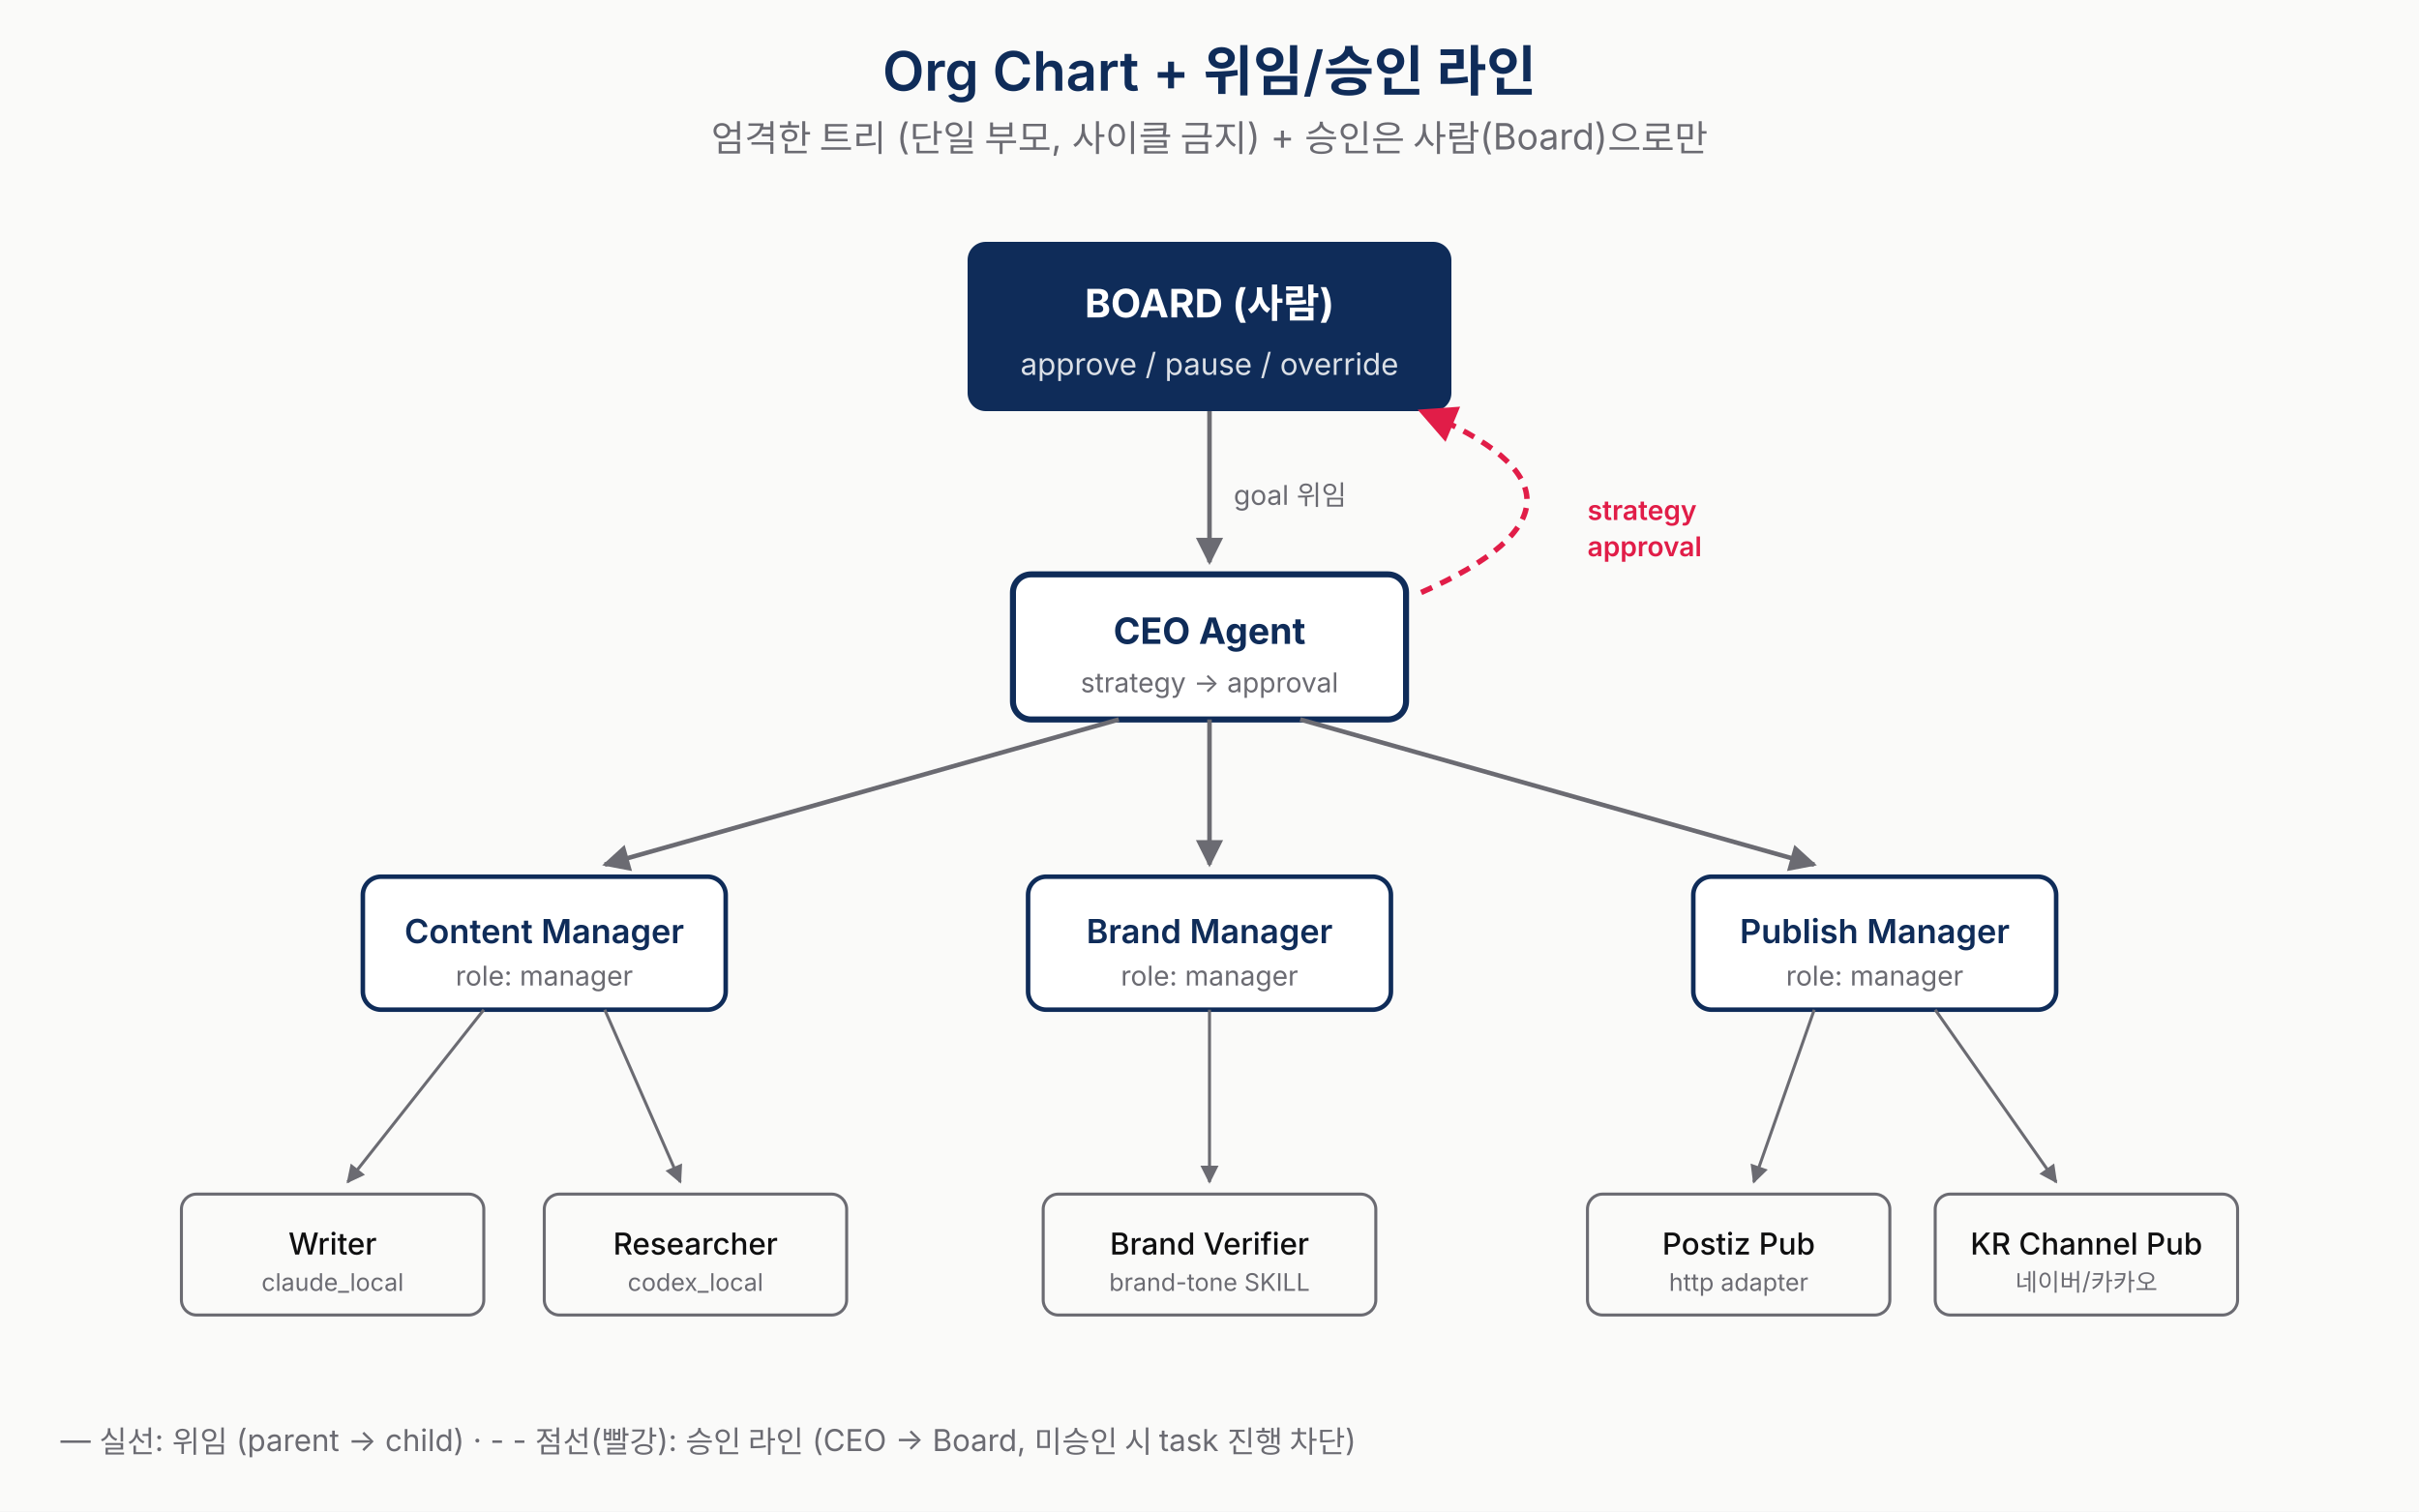
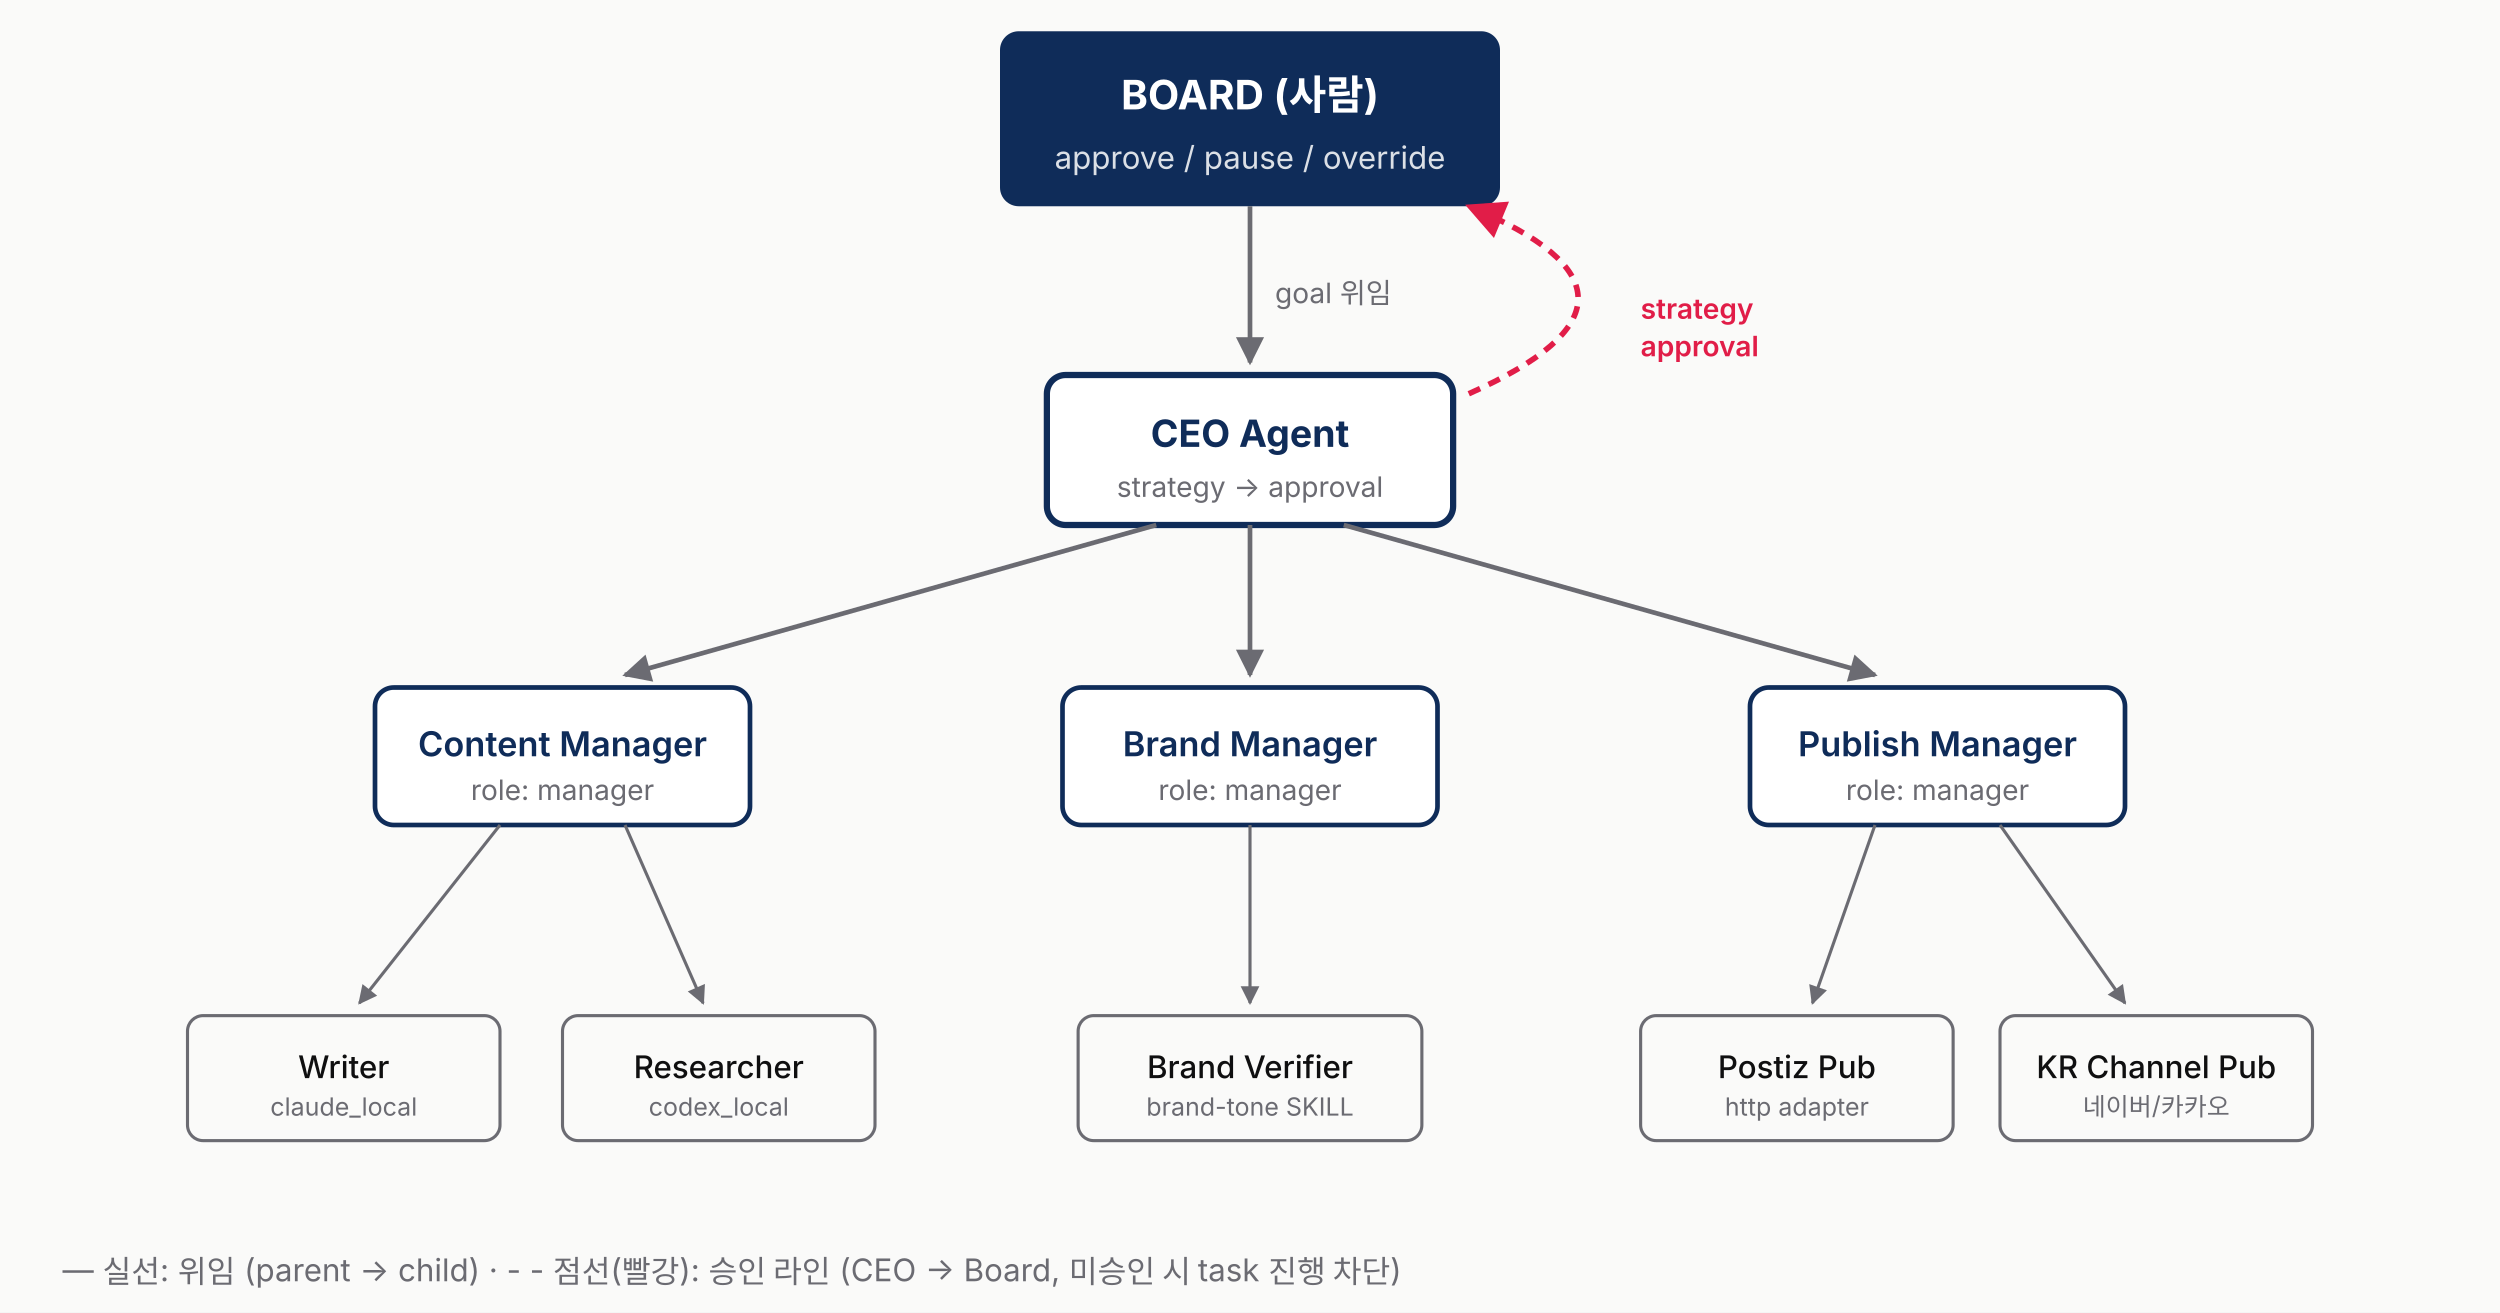
- <svg xmlns="http://www.w3.org/2000/svg" viewBox="0 0 800 500" font-family="-apple-system, 'Segoe UI', 'Noto Sans KR', sans-serif">
+ <svg xmlns="http://www.w3.org/2000/svg" viewBox="0 70 800 420" font-family="-apple-system, 'Segoe UI', 'Noto Sans KR', sans-serif">
  <defs>
    <marker id="arrow-oc" viewBox="0 0 10 10" refX="9" refY="5" markerWidth="6" markerHeight="6" orient="auto">
      <path d="M0,0 L10,5 L0,10 z" fill="#6B6B72" />
    </marker>
    <marker id="arrow-approve" viewBox="0 0 10 10" refX="9" refY="5" markerWidth="7" markerHeight="7" orient="auto">
      <path d="M0,0 L10,5 L0,10 z" fill="#E11D48" />
    </marker>
  </defs>
-   <rect width="800" height="500" fill="#FAFAF9" />
-   <text x="400" y="30" font-size="18" font-weight="600" text-anchor="middle" fill="#0F2C59">Org Chart + 위임/승인 라인</text>
-   <text x="400" y="50" font-size="12" text-anchor="middle" fill="#6B6B72">엄격한 트리 (단일 부모, 사이클 금지) + 승인은 사람(Board)으로만</text>
+   <rect x="0" y="70" width="800" height="420" fill="#FAFAF9" />
  <g>
    <rect x="320" y="80" width="160" height="56" rx="6" fill="#0F2C59" />
    <text x="400" y="105" font-size="13" font-weight="700" text-anchor="middle" fill="#FFFFFF">BOARD (사람)</text>
    <text x="400" y="124" font-size="10" text-anchor="middle" fill="#FFFFFF" opacity="0.85">approve / pause / override</text>
  </g>
  <g>
    <rect x="335" y="190" width="130" height="48" rx="6" fill="#FFFFFF" stroke="#0F2C59" stroke-width="2" />
    <text x="400" y="213" font-size="12" font-weight="700" text-anchor="middle" fill="#0F2C59">CEO Agent</text>
    <text x="400" y="229" font-size="9" text-anchor="middle" fill="#6B6B72">strategy → approval</text>
  </g>
  <line x1="400" y1="136" x2="400" y2="186" stroke="#6B6B72" stroke-width="1.5" marker-end="url(#arrow-oc)" />
  <text x="408" y="167" font-size="9" fill="#6B6B72">goal 위임</text>
  <path d="M 470 196 Q 540 165 470 136" fill="none" stroke="#E11D48" stroke-width="1.8" marker-end="url(#arrow-approve)" stroke-dasharray="4 3" />
  <text x="525" y="172" font-size="9" font-weight="600" fill="#E11D48">strategy</text>
  <text x="525" y="184" font-size="9" font-weight="600" fill="#E11D48">approval</text>
  <g>
    <rect x="120" y="290" width="120" height="44" rx="6" fill="#FFFFFF" stroke="#0F2C59" stroke-width="1.5" />
    <text x="180" y="312" font-size="11" font-weight="600" text-anchor="middle" fill="#0F2C59">Content Manager</text>
    <text x="180" y="326" font-size="9" text-anchor="middle" fill="#6B6B72">role: manager</text>
  </g>
  <g>
    <rect x="340" y="290" width="120" height="44" rx="6" fill="#FFFFFF" stroke="#0F2C59" stroke-width="1.5" />
    <text x="400" y="312" font-size="11" font-weight="600" text-anchor="middle" fill="#0F2C59">Brand Manager</text>
    <text x="400" y="326" font-size="9" text-anchor="middle" fill="#6B6B72">role: manager</text>
  </g>
  <g>
    <rect x="560" y="290" width="120" height="44" rx="6" fill="#FFFFFF" stroke="#0F2C59" stroke-width="1.5" />
    <text x="620" y="312" font-size="11" font-weight="600" text-anchor="middle" fill="#0F2C59">Publish Manager</text>
    <text x="620" y="326" font-size="9" text-anchor="middle" fill="#6B6B72">role: manager</text>
  </g>
  <line x1="370" y1="238" x2="200" y2="286" stroke="#6B6B72" stroke-width="1.5" marker-end="url(#arrow-oc)" />
  <line x1="400" y1="238" x2="400" y2="286" stroke="#6B6B72" stroke-width="1.5" marker-end="url(#arrow-oc)" />
  <line x1="430" y1="238" x2="600" y2="286" stroke="#6B6B72" stroke-width="1.5" marker-end="url(#arrow-oc)" />
  <g>
    <rect x="60" y="395" width="100" height="40" rx="5" fill="#FAFAF9" stroke="#6B6B72" stroke-width="1" />
    <text x="110" y="415" font-size="10" font-weight="500" text-anchor="middle" fill="#0F0F10">Writer</text>
    <text x="110" y="427" font-size="8" text-anchor="middle" fill="#6B6B72">claude_local</text>
  </g>
  <g>
    <rect x="180" y="395" width="100" height="40" rx="5" fill="#FAFAF9" stroke="#6B6B72" stroke-width="1" />
    <text x="230" y="415" font-size="10" font-weight="500" text-anchor="middle" fill="#0F0F10">Researcher</text>
    <text x="230" y="427" font-size="8" text-anchor="middle" fill="#6B6B72">codex_local</text>
  </g>
  <line x1="160" y1="334" x2="115" y2="391" stroke="#6B6B72" stroke-width="1" marker-end="url(#arrow-oc)" />
  <line x1="200" y1="334" x2="225" y2="391" stroke="#6B6B72" stroke-width="1" marker-end="url(#arrow-oc)" />
  <g>
    <rect x="345" y="395" width="110" height="40" rx="5" fill="#FAFAF9" stroke="#6B6B72" stroke-width="1" />
    <text x="400" y="415" font-size="10" font-weight="500" text-anchor="middle" fill="#0F0F10">Brand Verifier</text>
    <text x="400" y="427" font-size="8" text-anchor="middle" fill="#6B6B72">brand-tone SKILL</text>
  </g>
  <line x1="400" y1="334" x2="400" y2="391" stroke="#6B6B72" stroke-width="1" marker-end="url(#arrow-oc)" />
  <g>
    <rect x="525" y="395" width="100" height="40" rx="5" fill="#FAFAF9" stroke="#6B6B72" stroke-width="1" />
    <text x="575" y="415" font-size="10" font-weight="500" text-anchor="middle" fill="#0F0F10">Postiz Pub</text>
    <text x="575" y="427" font-size="8" text-anchor="middle" fill="#6B6B72">http adapter</text>
  </g>
  <g>
    <rect x="640" y="395" width="100" height="40" rx="5" fill="#FAFAF9" stroke="#6B6B72" stroke-width="1" />
    <text x="690" y="415" font-size="10" font-weight="500" text-anchor="middle" fill="#0F0F10">KR Channel Pub</text>
    <text x="690" y="427" font-size="8" text-anchor="middle" fill="#6B6B72">네이버/카카오</text>
  </g>
  <line x1="600" y1="334" x2="580" y2="391" stroke="#6B6B72" stroke-width="1" marker-end="url(#arrow-oc)" />
  <line x1="640" y1="334" x2="680" y2="391" stroke="#6B6B72" stroke-width="1" marker-end="url(#arrow-oc)" />
  <text x="20" y="480" font-size="10" fill="#6B6B72">— 실선: 위임 (parent → child) · - - 점선(빨강): 승인 라인 (CEO → Board, 미승인 시 task 진행 차단)</text>
</svg>
